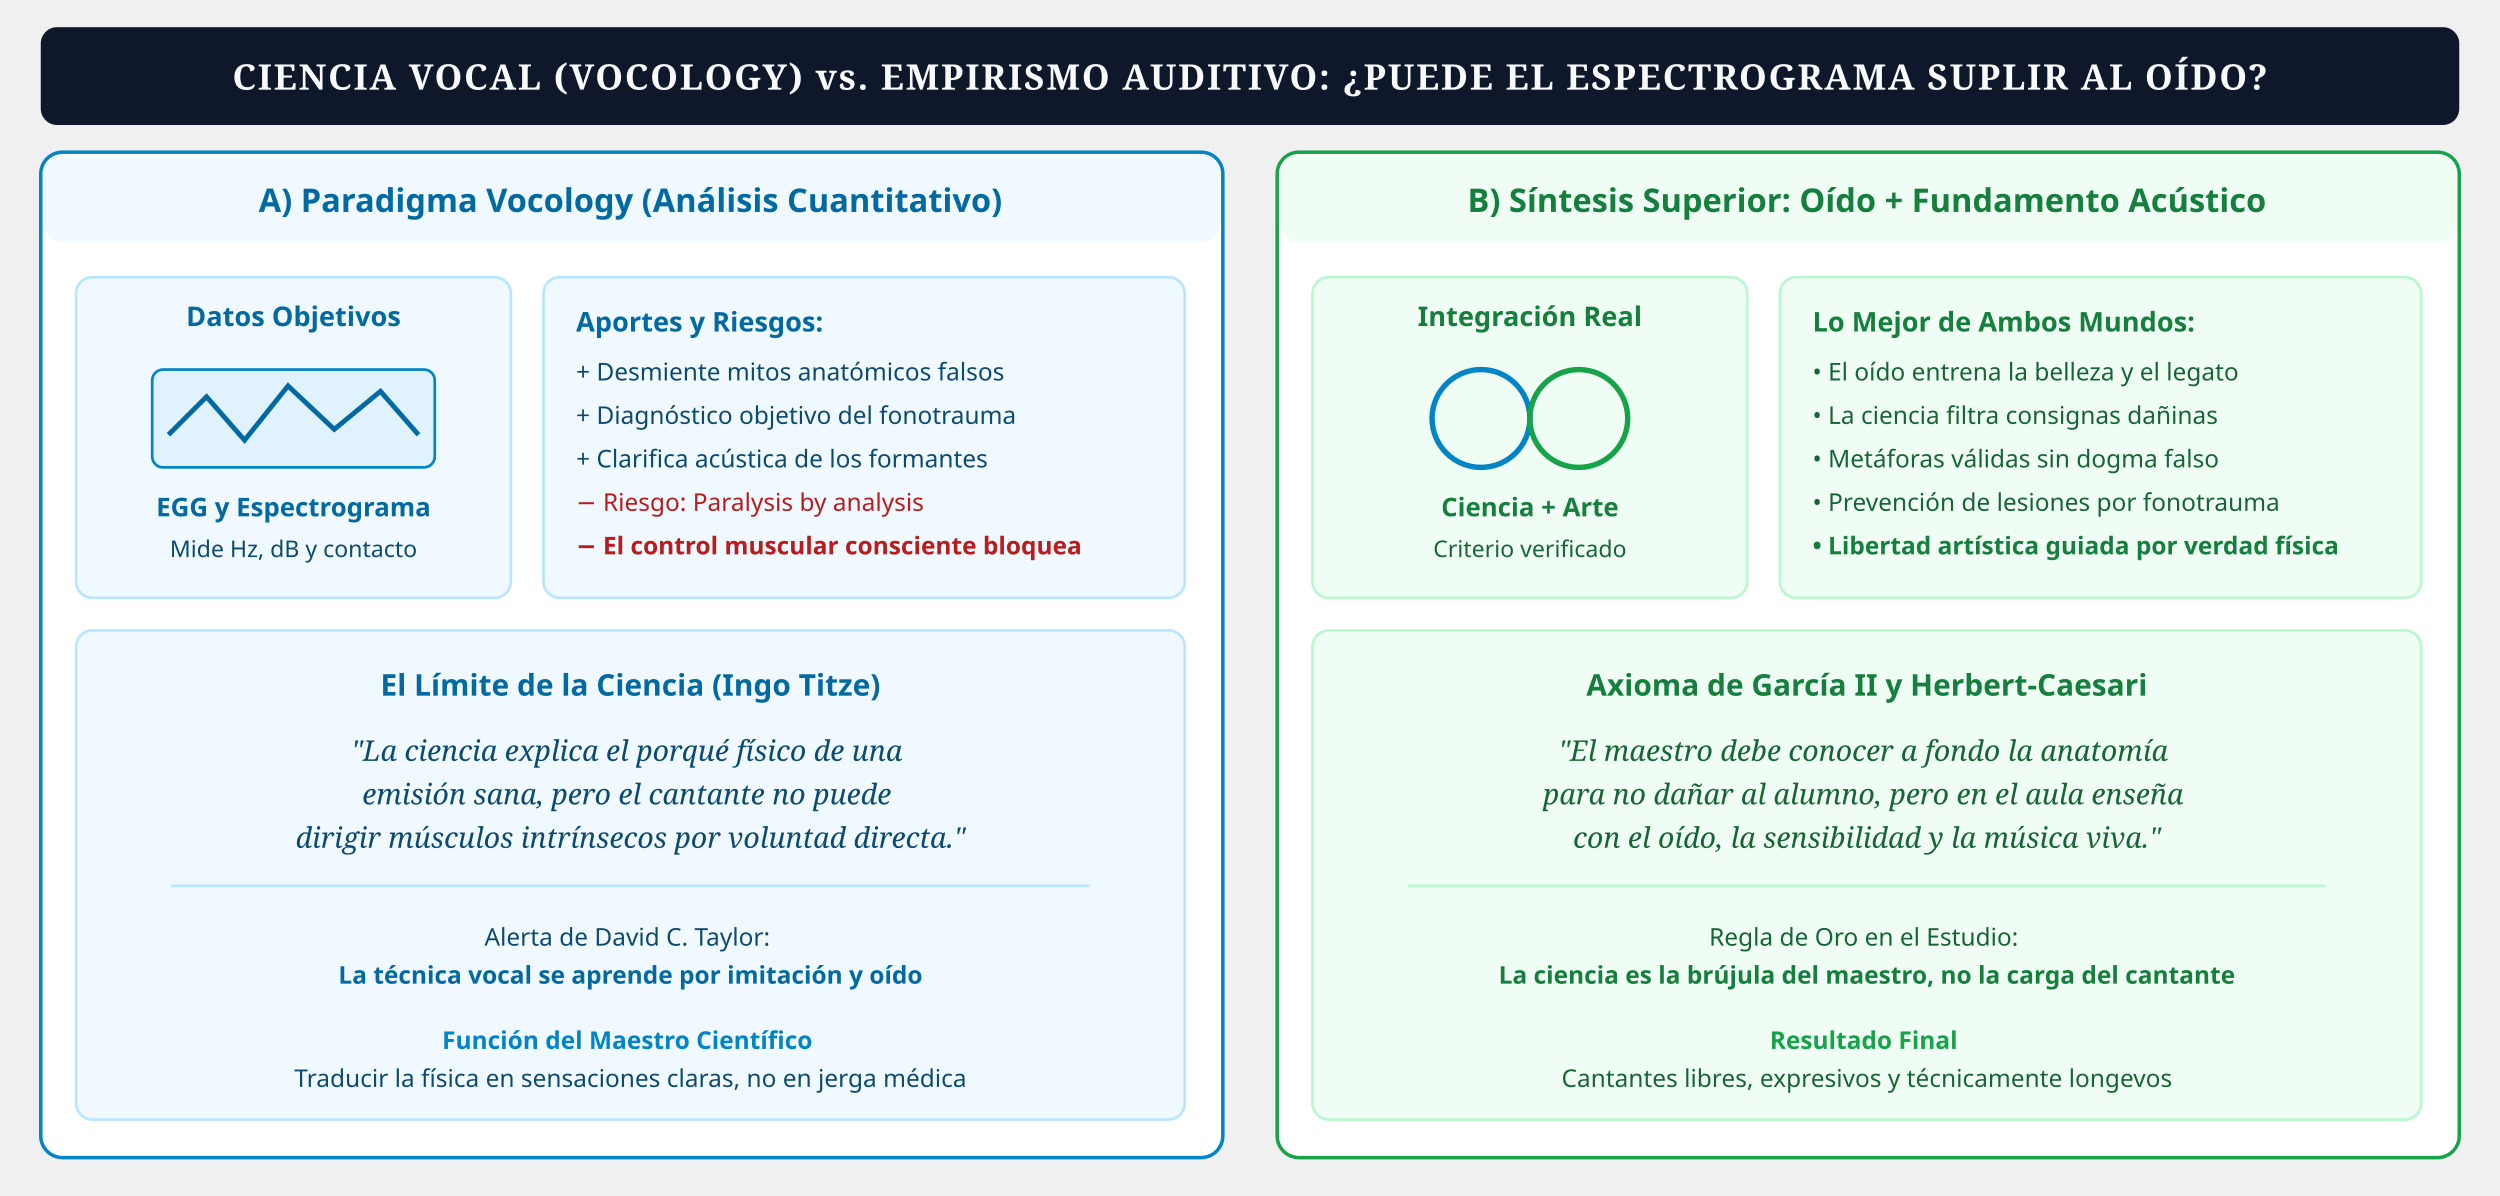
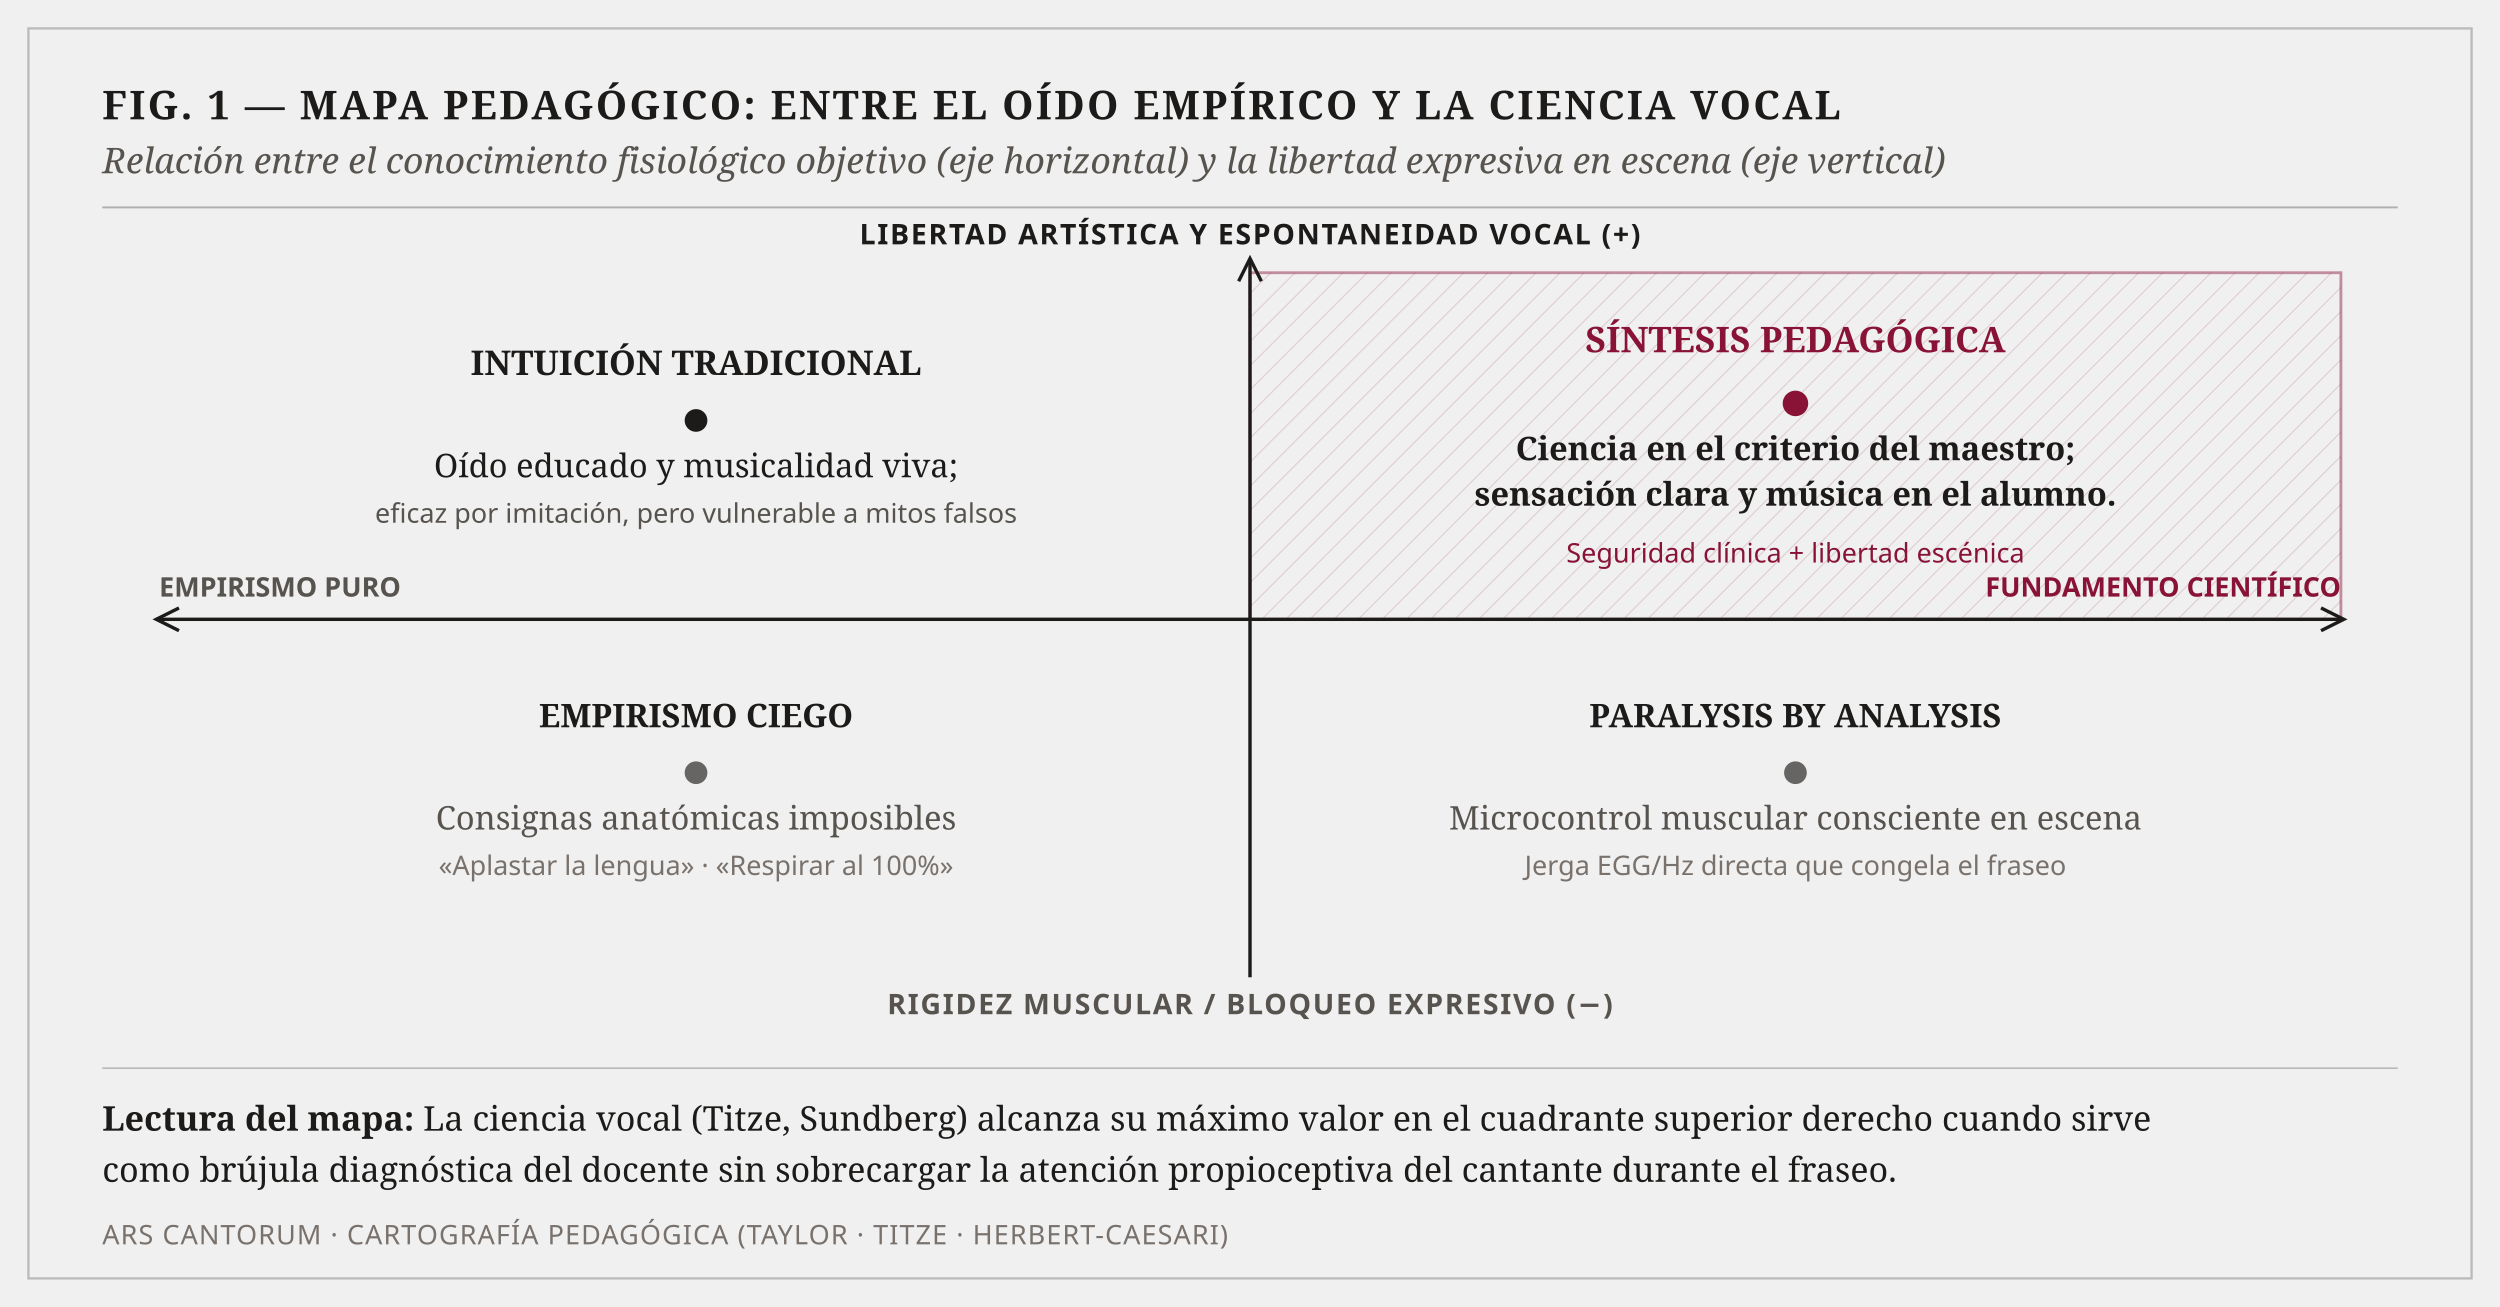
- <svg xmlns="http://www.w3.org/2000/svg" viewBox="0 0 920 440" width="100%" height="auto" style="background:#ffffff; border:1px solid #cbd5e1; border-radius:10px; padding:12px; box-shadow: 0 2px 8px rgba(0,0,0,0.05);">
-   <rect x="15" y="10" width="890" height="36" rx="6" fill="#0f172a" />
-   <text x="460" y="33" text-anchor="middle" font-family="'Cinzel', serif" font-size="13" font-weight="700" fill="#f8fafc" letter-spacing="0.05em">CIENCIA VOCAL (VOCOLOGY) vs. EMPIRISMO AUDITIVO: ¿PUEDE EL ESPECTROGRAMA SUPLIR AL OÍDO?</text>
-   <rect x="15" y="56" width="435" height="370" rx="8" fill="#ffffff" stroke="#0284c7" stroke-width="1.3" />
-   <rect x="16" y="57" width="433" height="32" rx="7" fill="#f0f9ff" />
-   <text x="232" y="78" text-anchor="middle" font-family="'Plus Jakarta Sans', sans-serif" font-weight="700" font-size="12" fill="#0369a1">A) Paradigma Vocology (Análisis Cuantitativo)</text>
-   <g transform="translate(28, 102)">
-     <rect x="0" y="0" width="160" height="118" rx="6" fill="#f0f9ff" stroke="#bae6fd" />
-     <text x="80" y="18" text-anchor="middle" font-family="'Plus Jakarta Sans', sans-serif" font-size="10" font-weight="700" fill="#0369a1">Datos Objetivos</text>
-     <rect x="28" y="34" width="104" height="36" rx="4" fill="#e0f2fe" stroke="#0284c7" />
-     <path d="M 34 58 L 48 44 L 62 60 L 78 40 L 95 56 L 112 42 L 126 58" stroke="#0369a1" stroke-width="1.8" fill="none" />
-     <text x="80" y="88" text-anchor="middle" font-family="'Plus Jakarta Sans', sans-serif" font-size="9.5" font-weight="700" fill="#0369a1">EGG y Espectrograma</text>
-     <text x="80" y="103" text-anchor="middle" font-family="'Plus Jakarta Sans', sans-serif" font-size="8.5" fill="#0c4a6e">Mide Hz, dB y contacto</text>
-     <rect x="172" y="0" width="236" height="118" rx="6" fill="#f0f9ff" stroke="#bae6fd" />
-     <text x="184" y="20" font-family="'Plus Jakarta Sans', sans-serif" font-size="10" font-weight="700" fill="#0369a1">Aportes y Riesgos:</text>
-     <text x="184" y="38" font-family="'Plus Jakarta Sans', sans-serif" font-size="9" fill="#0c4a6e">+ Desmiente mitos anatómicos falsos</text>
-     <text x="184" y="54" font-family="'Plus Jakarta Sans', sans-serif" font-size="9" fill="#0c4a6e">+ Diagnóstico objetivo del fonotrauma</text>
-     <text x="184" y="70" font-family="'Plus Jakarta Sans', sans-serif" font-size="9" fill="#0c4a6e">+ Clarifica acústica de los formantes</text>
-     <text x="184" y="86" font-family="'Plus Jakarta Sans', sans-serif" font-size="9" fill="#b91c1c">− Riesgo: Paralysis by analysis</text>
-     <text x="184" y="102" font-family="'Plus Jakarta Sans', sans-serif" font-size="9" font-weight="700" fill="#b91c1c">− El control muscular consciente bloquea</text>
-   </g>
-   <g transform="translate(28, 232)">
-     <rect x="0" y="0" width="408" height="180" rx="6" fill="#f0f9ff" stroke="#bae6fd" />
-     <text x="204" y="24" text-anchor="middle" font-family="'Plus Jakarta Sans', sans-serif" font-size="11" font-weight="700" fill="#0369a1">El Límite de la Ciencia (Ingo Titze)</text>
-     <text x="204" y="48" text-anchor="middle" font-family="'Newsreader', serif" font-style="italic" font-size="10.5" fill="#0c4a6e">
-       <tspan x="204" dy="0">"La ciencia explica el porqué físico de una</tspan>
-       <tspan x="204" dy="16">emisión sana, pero el cantante no puede</tspan>
-       <tspan x="204" dy="16">dirigir músculos intrínsecos por voluntad directa."</tspan>
-     </text>
-     <line x1="35" y1="94" x2="373" y2="94" stroke="#bae6fd" stroke-width="1" />
-     <text x="204" y="116" text-anchor="middle" font-family="'Plus Jakarta Sans', sans-serif" font-size="9" fill="#0c4a6e">
-       <tspan x="204" dy="0">Alerta de David C. Taylor:</tspan>
-       <tspan x="204" dy="14" font-weight="700" fill="#0369a1">La técnica vocal se aprende por imitación y oído</tspan>
-     </text>
-     <text x="204" y="154" text-anchor="middle" font-family="'Plus Jakarta Sans', sans-serif" font-size="9" font-weight="700" fill="#0284c7">
-       <tspan x="204" dy="0">Función del Maestro Científico</tspan>
-       <tspan x="204" dy="14" font-weight="500" fill="#0c4a6e">Traducir la física en sensaciones claras, no en jerga médica</tspan>
-     </text>
-   </g>
-   <rect x="470" y="56" width="435" height="370" rx="8" fill="#ffffff" stroke="#16a34a" stroke-width="1.3" />
-   <rect x="471" y="57" width="433" height="32" rx="7" fill="#f0fdf4" />
-   <text x="687" y="78" text-anchor="middle" font-family="'Plus Jakarta Sans', sans-serif" font-weight="700" font-size="12" fill="#15803d">B) Síntesis Superior: Oído + Fundamento Acústico</text>
-   <g transform="translate(483, 102)">
-     <rect x="0" y="0" width="160" height="118" rx="6" fill="#f0fdf4" stroke="#bbf7d0" />
-     <text x="80" y="18" text-anchor="middle" font-family="'Plus Jakarta Sans', sans-serif" font-size="10" font-weight="700" fill="#15803d">Integración Real</text>
-     <circle cx="62" cy="52" r="18" fill="none" stroke="#0284c7" stroke-width="2" />
-     <circle cx="98" cy="52" r="18" fill="none" stroke="#16a34a" stroke-width="2" />
-     <text x="80" y="88" text-anchor="middle" font-family="'Plus Jakarta Sans', sans-serif" font-size="9.5" font-weight="700" fill="#15803d">Ciencia + Arte</text>
-     <text x="80" y="103" text-anchor="middle" font-family="'Plus Jakarta Sans', sans-serif" font-size="8.5" fill="#166534">Criterio verificado</text>
-     <rect x="172" y="0" width="236" height="118" rx="6" fill="#f0fdf4" stroke="#bbf7d0" />
-     <text x="184" y="20" font-family="'Plus Jakarta Sans', sans-serif" font-size="10" font-weight="700" fill="#15803d">Lo Mejor de Ambos Mundos:</text>
-     <text x="184" y="38" font-family="'Plus Jakarta Sans', sans-serif" font-size="9" fill="#166534">• El oído entrena la belleza y el legato</text>
-     <text x="184" y="54" font-family="'Plus Jakarta Sans', sans-serif" font-size="9" fill="#166534">• La ciencia filtra consignas dañinas</text>
-     <text x="184" y="70" font-family="'Plus Jakarta Sans', sans-serif" font-size="9" fill="#166534">• Metáforas válidas sin dogma falso</text>
-     <text x="184" y="86" font-family="'Plus Jakarta Sans', sans-serif" font-size="9" fill="#166534">• Prevención de lesiones por fonotrauma</text>
-     <text x="184" y="102" font-family="'Plus Jakarta Sans', sans-serif" font-size="9" font-weight="700" fill="#15803d">• Libertad artística guiada por verdad física</text>
-   </g>
-   <g transform="translate(483, 232)">
-     <rect x="0" y="0" width="408" height="180" rx="6" fill="#f0fdf4" stroke="#bbf7d0" />
-     <text x="204" y="24" text-anchor="middle" font-family="'Plus Jakarta Sans', sans-serif" font-size="11" font-weight="700" fill="#15803d">Axioma de García II y Herbert-Caesari</text>
-     <text x="204" y="48" text-anchor="middle" font-family="'Newsreader', serif" font-style="italic" font-size="10.5" fill="#166534">
-       <tspan x="204" dy="0">"El maestro debe conocer a fondo la anatomía</tspan>
-       <tspan x="204" dy="16">para no dañar al alumno, pero en el aula enseña</tspan>
-       <tspan x="204" dy="16">con el oído, la sensibilidad y la música viva."</tspan>
-     </text>
-     <line x1="35" y1="94" x2="373" y2="94" stroke="#bbf7d0" stroke-width="1" />
-     <text x="204" y="116" text-anchor="middle" font-family="'Plus Jakarta Sans', sans-serif" font-size="9" fill="#166534">
-       <tspan x="204" dy="0">Regla de Oro en el Estudio:</tspan>
-       <tspan x="204" dy="14" font-weight="700" fill="#15803d">La ciencia es la brújula del maestro, no la carga del cantante</tspan>
-     </text>
-     <text x="204" y="154" text-anchor="middle" font-family="'Plus Jakarta Sans', sans-serif" font-size="9" font-weight="700" fill="#16a34a">
-       <tspan x="204" dy="0">Resultado Final</tspan>
-       <tspan x="204" dy="14" font-weight="500" fill="#166534">Cantantes libres, expresivos y técnicamente longevos</tspan>
-     </text>
-   </g>
+ <svg xmlns="http://www.w3.org/2000/svg" viewBox="0 0 880 460" width="100%" height="auto" style="background:#FAF8F5; border:1px solid #DCD6CD; display:block;">
+   <defs>
+     <pattern id="hatchSynth" width="6" height="6" patternTransform="rotate(45 0 0)" patternUnits="userSpaceOnUse">
+       <line x1="0" y1="0" x2="0" y2="6" stroke="#881337" stroke-width="0.8" stroke-opacity="0.16" />
+     </pattern>
+   </defs>
+   <rect x="10" y="10" width="860" height="440" fill="none" stroke="#1C1B19" stroke-width="0.8" stroke-opacity="0.25" />
+   <text x="36" y="42" font-family="'Cinzel', Georgia, serif" font-size="14" font-weight="700" fill="#1C1B19" letter-spacing="0.06em">FIG. 1 — MAPA PEDAGÓGICO: ENTRE EL OÍDO EMPÍRICO Y LA CIENCIA VOCAL</text>
+   <text x="36" y="61" font-family="'Newsreader', Georgia, serif" font-style="italic" font-size="12.5" fill="#57534E">Relación entre el conocimiento fisiológico objetivo (eje horizontal) y la libertad expresiva en escena (eje vertical)</text>
+   <line x1="36" y1="73" x2="844" y2="73" stroke="#1C1B19" stroke-width="0.7" stroke-opacity="0.3" />
+   <rect x="440" y="96" width="384" height="122" fill="url(#hatchSynth)" stroke="#881337" stroke-width="1" stroke-opacity="0.45" />
+   <line x1="440" y1="92" x2="440" y2="344" stroke="#1C1B19" stroke-width="1.2" />
+   <line x1="56" y1="218" x2="824" y2="218" stroke="#1C1B19" stroke-width="1.2" />
+   <path d="M 436,99 L 440,91 L 444,99" fill="none" stroke="#1C1B19" stroke-width="1.2" />
+   <path d="M 817,214 L 825,218 L 817,222" fill="none" stroke="#1C1B19" stroke-width="1.2" />
+   <path d="M 63,214 L 55,218 L 63,222" fill="none" stroke="#1C1B19" stroke-width="1.2" />
+   <text x="440" y="86" text-anchor="middle" font-family="'Plus Jakarta Sans', sans-serif" font-size="10" font-weight="700" fill="#1C1B19" letter-spacing="0.06em">LIBERTAD ARTÍSTICA Y ESPONTANEIDAD VOCAL (+)</text>
+   <text x="440" y="357" text-anchor="middle" font-family="'Plus Jakarta Sans', sans-serif" font-size="10" font-weight="700" fill="#57534E" letter-spacing="0.06em">RIGIDEZ MUSCULAR / BLOQUEO EXPRESIVO (−)</text>
+   <text x="56" y="210" text-anchor="start" font-family="'Plus Jakarta Sans', sans-serif" font-size="9.5" font-weight="700" fill="#57534E">EMPIRISMO PURO</text>
+   <text x="824" y="210" text-anchor="end" font-family="'Plus Jakarta Sans', sans-serif" font-size="9.5" font-weight="700" fill="#881337">FUNDAMENTO CIENTÍFICO</text>
+   <circle cx="245" cy="148" r="4" fill="#1C1B19" />
+   <text x="245" y="132" text-anchor="middle" font-family="'Cinzel', Georgia, serif" font-size="12" font-weight="700" fill="#1C1B19">INTUICIÓN TRADICIONAL</text>
+   <text x="245" y="168" text-anchor="middle" font-family="'Newsreader', Georgia, serif" font-size="11.5" fill="#1C1B19">Oído educado y musicalidad viva;</text>
+   <text x="245" y="184" text-anchor="middle" font-family="'Plus Jakarta Sans', sans-serif" font-size="9.5" fill="#57534E">eficaz por imitación, pero vulnerable a mitos falsos</text>
+   <circle cx="632" cy="142" r="4.5" fill="#881337" />
+   <text x="632" y="124" text-anchor="middle" font-family="'Cinzel', Georgia, serif" font-size="12.5" font-weight="700" fill="#881337">SÍNTESIS PEDAGÓGICA</text>
+   <text x="632" y="162" text-anchor="middle" font-family="'Newsreader', Georgia, serif" font-size="11.5" font-weight="600" fill="#1C1B19">Ciencia en el criterio del maestro;</text>
+   <text x="632" y="178" text-anchor="middle" font-family="'Newsreader', Georgia, serif" font-size="11.5" font-weight="600" fill="#1C1B19">sensación clara y música en el alumno.</text>
+   <text x="632" y="198" text-anchor="middle" font-family="'Plus Jakarta Sans', sans-serif" font-size="9.5" fill="#881337">Seguridad clínica + libertad escénica</text>
+   <circle cx="245" cy="272" r="4" fill="#1C1B19" fill-opacity="0.65" />
+   <text x="245" y="256" text-anchor="middle" font-family="'Cinzel', Georgia, serif" font-size="11.5" font-weight="700" fill="#1C1B19">EMPIRISMO CIEGO</text>
+   <text x="245" y="292" text-anchor="middle" font-family="'Newsreader', Georgia, serif" font-size="11.5" fill="#57534E">Consignas anatómicas imposibles</text>
+   <text x="245" y="308" text-anchor="middle" font-family="'Plus Jakarta Sans', sans-serif" font-size="9.5" fill="#78716C">«Aplastar la lengua» · «Respirar al 100%»</text>
+   <circle cx="632" cy="272" r="4" fill="#1C1B19" fill-opacity="0.65" />
+   <text x="632" y="256" text-anchor="middle" font-family="'Cinzel', Georgia, serif" font-size="11.5" font-weight="700" fill="#1C1B19">PARALYSIS BY ANALYSIS</text>
+   <text x="632" y="292" text-anchor="middle" font-family="'Newsreader', Georgia, serif" font-size="11.5" fill="#57534E">Microcontrol muscular consciente en escena</text>
+   <text x="632" y="308" text-anchor="middle" font-family="'Plus Jakarta Sans', sans-serif" font-size="9.5" fill="#78716C">Jerga EGG/Hz directa que congela el fraseo</text>
+   <line x1="36" y1="376" x2="844" y2="376" stroke="#1C1B19" stroke-width="0.6" stroke-opacity="0.25" />
+   <text x="36" y="398" font-family="'Newsreader', Georgia, serif" font-size="12" fill="#1C1B19">
+     <tspan font-weight="600">Lectura del mapa:</tspan> La ciencia vocal (Titze, Sundberg) alcanza su máximo valor en el cuadrante superior derecho cuando sirve
+   </text>
+   <text x="36" y="416" font-family="'Newsreader', Georgia, serif" font-size="12" fill="#1C1B19">
+     como brújula diagnóstica del docente sin sobrecargar la atención propioceptiva del cantante durante el fraseo.
+   </text>
+   <text x="36" y="438" font-family="'Plus Jakarta Sans', sans-serif" font-size="9.5" fill="#78716C" letter-spacing="0.04em">ARS CANTORUM · CARTOGRAFÍA PEDAGÓGICA (TAYLOR · TITZE · HERBERT-CAESARI)</text>
</svg>
